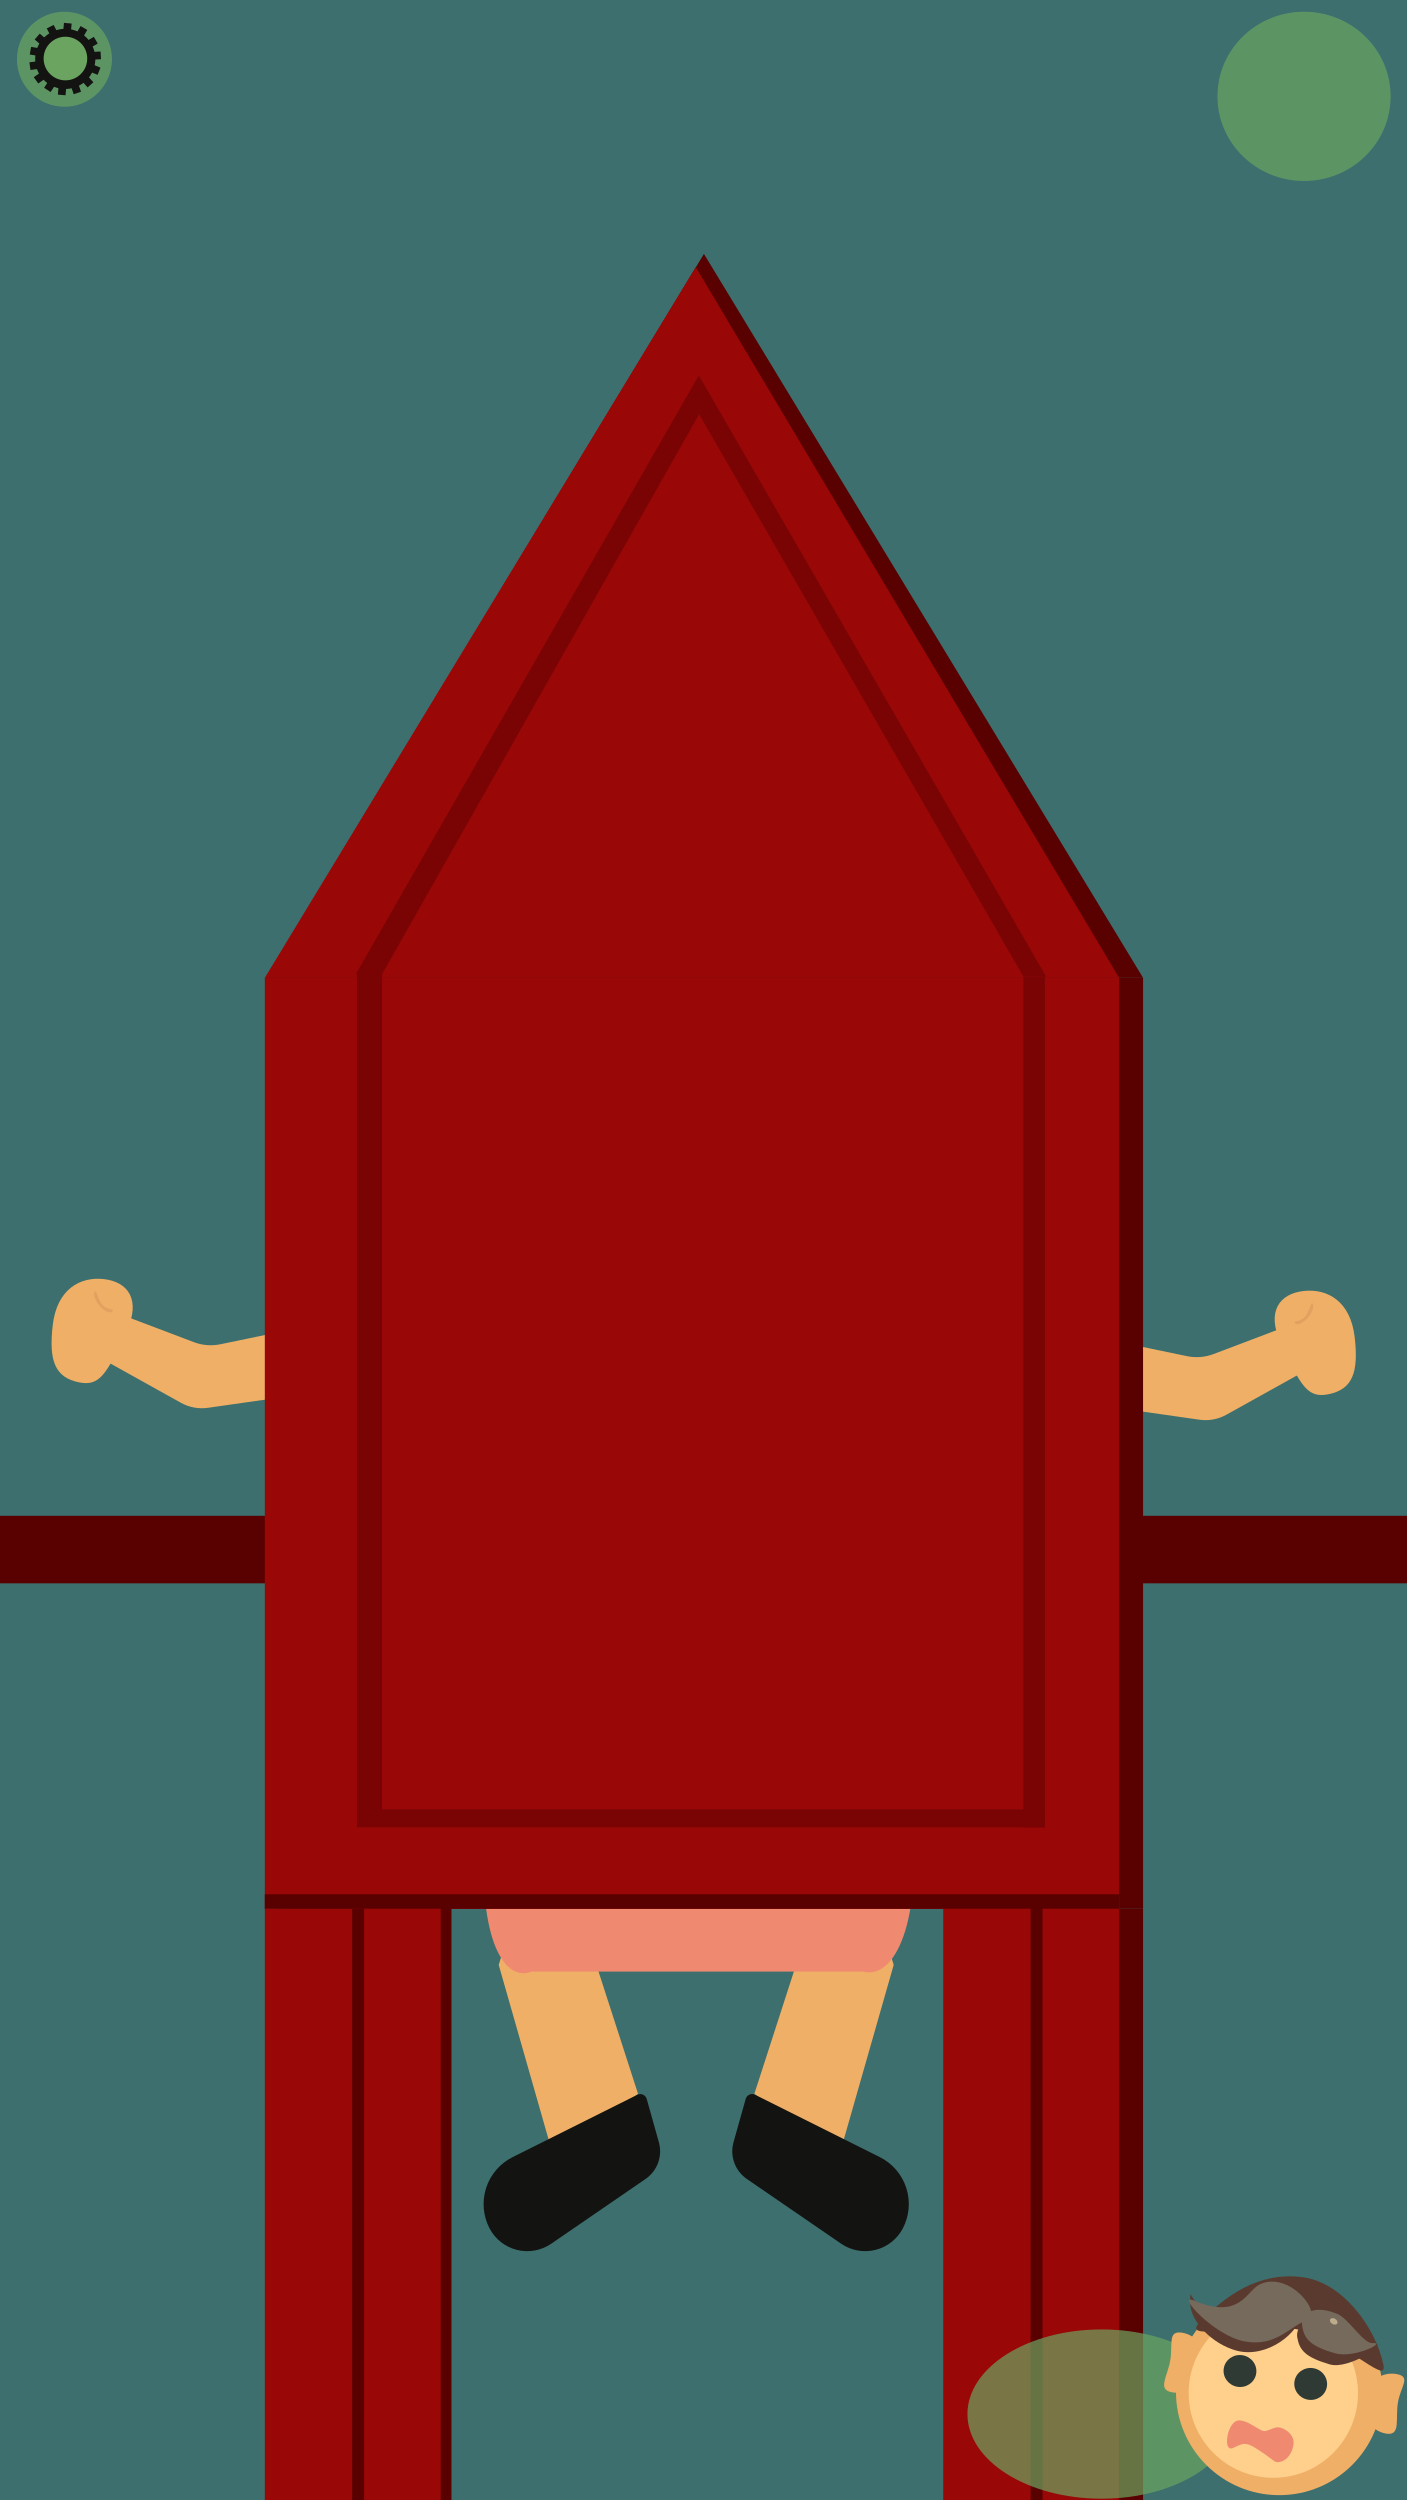
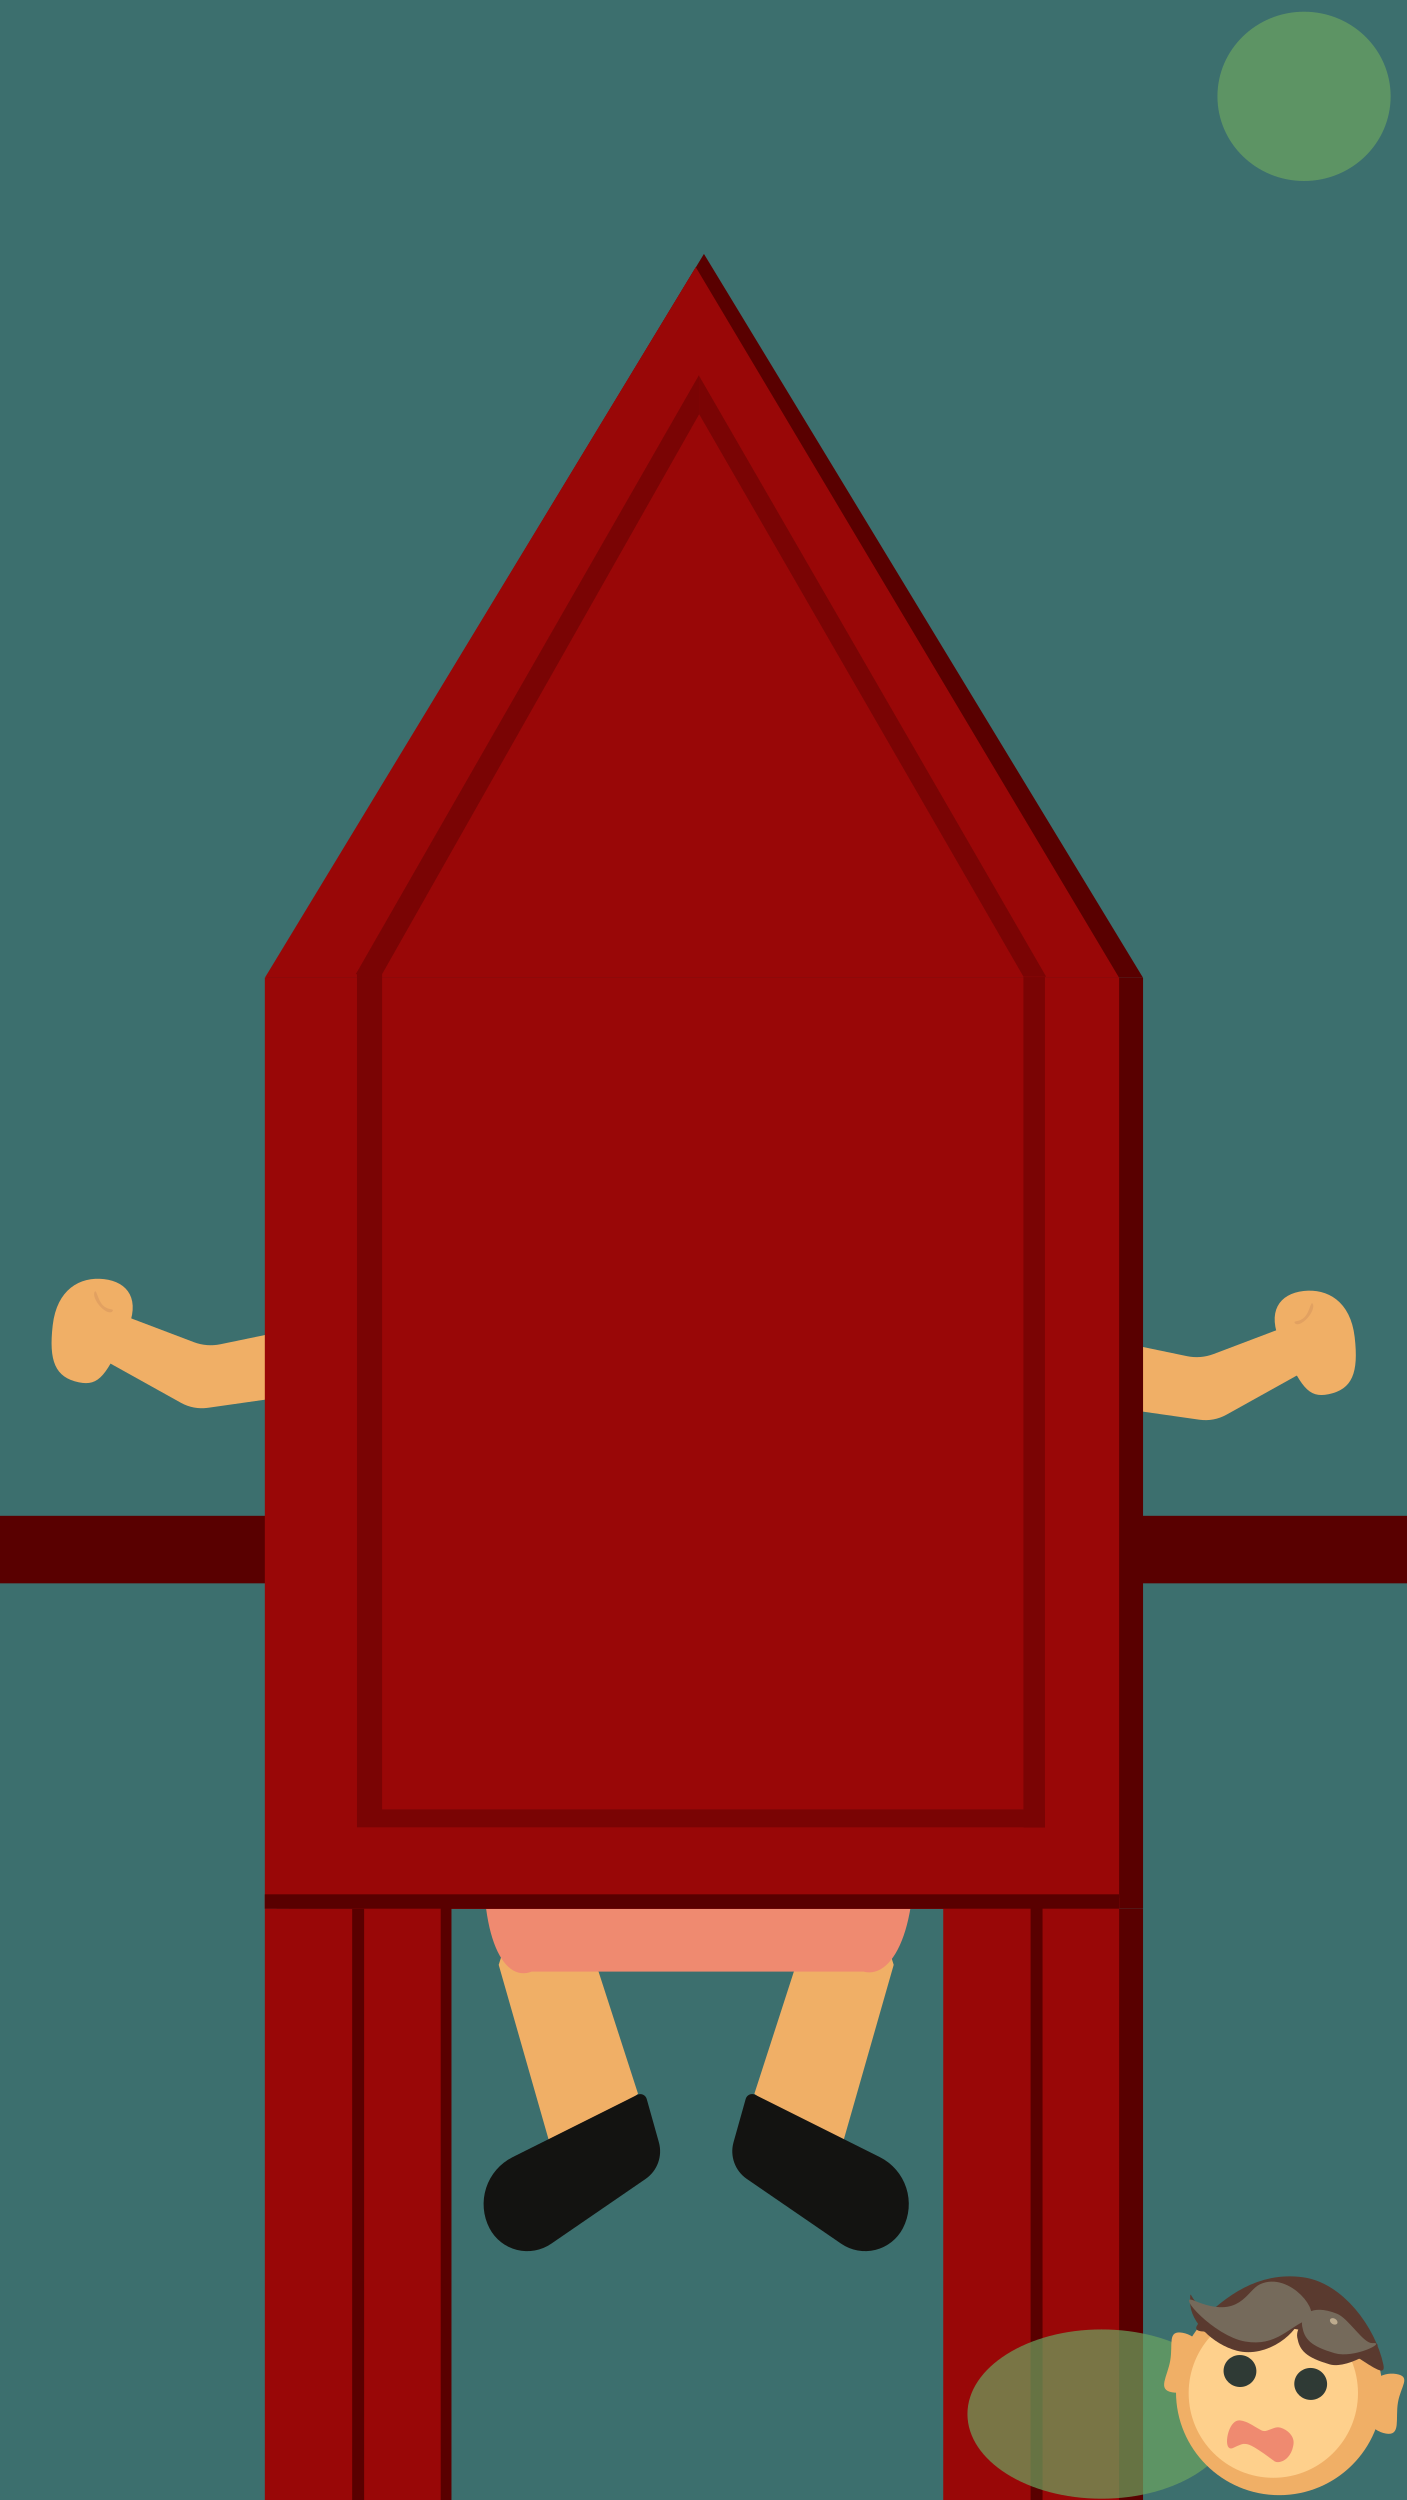
<svg xmlns="http://www.w3.org/2000/svg" width="1080" height="1920" viewBox="0 0 1080 1920">
  <defs>
-     <style>.cls-1{fill:#3c6f6e;}.cls-2{fill:#590000;}.cls-3{fill:#f0af66;}.cls-4{fill:#e2a161;}.cls-5{fill:#131311;}.cls-6{fill:#ef8a70;}.cls-7{fill:#990707;}.cls-8{fill:#7a0404;}.cls-10,.cls-9{fill:#6ba460;}.cls-9{opacity:0.7;}.cls-11{fill:#fed08c;}.cls-12{fill:#2f3a35;}.cls-13{fill:#5a3a2f;}.cls-14{fill:#756a5b;}.cls-15{fill:#bdab8e;}</style>
+     <style>.cls-1{fill:#3c6f6e;}.cls-2{fill:#590000;}.cls-3{fill:#f0af66;}.cls-4{fill:#e2a161;}.cls-5{fill:#131311;}.cls-6{fill:#ef8a70;}.cls-7{fill:#990707;}.cls-8{fill:#7a0404;}.cls-9{fill:#6ba460;opacity:0.7;}.cls-10{fill:#fed08c;}.cls-11{fill:#2f3a35;}.cls-12{fill:#5a3a2f;}.cls-13{fill:#756a5b;}.cls-14{fill:#bdab8e;}</style>
  </defs>
  <g id="Lag_1" data-name="Lag 1">
    <rect class="cls-1" x="-1" width="1083" height="1923" />
    <rect class="cls-2" y="1164.14" width="1082" height="51.86" />
    <path class="cls-3" d="M255,1067.6l-95.34,13.6a32.9,32.9,0,0,1-20.65-3.82l-63.17-35.16,11.66-34.72,61.41,23.29a36.56,36.56,0,0,0,20.34,1.6l91.49-19Z" />
    <path class="cls-3" d="M40.49,1017.75c-3.18,27.56,1.86,40.09,20,43.86,15.93,3.31,21.26-5.76,36.77-39.26,11.26-24.33.92-37.92-17.47-40S43.67,990.2,40.49,1017.75Z" />
    <path class="cls-4" d="M86.5,1006.92c-1.42,2.2-5.66.65-9.47-3.46s-5.74-9.21-4.31-11.4,2.3,6.27,6.17,10.29C83,1006.63,87.93,1004.73,86.5,1006.92Z" />
    <path class="cls-3" d="M825.85,1076.74l95.34,13.6a32.84,32.84,0,0,0,20.65-3.82l63.16-35.16-11.65-34.71-61.41,23.28a36.48,36.48,0,0,1-20.34,1.6l-91.5-19Z" />
    <path class="cls-3" d="M1040.39,1026.9c3.18,27.55-1.86,40.09-20,43.85-15.93,3.31-21.26-5.75-36.77-39.26-11.26-24.33-.92-37.91,17.46-40S1037.21,999.34,1040.39,1026.9Z" />
    <path class="cls-4" d="M994.38,1016.07c1.42,2.19,5.66.64,9.47-3.47s5.74-9.21,4.31-11.4-2.31,6.27-6.17,10.29C997.87,1015.78,993,1013.87,994.38,1016.07Z" />
    <polygon class="cls-3" points="490 1608 427 1663 383 1509 418 1398 499 1398 458 1509 490 1608" />
    <path class="cls-5" d="M423.36,1723.16l72.43-49.72a25.75,25.75,0,0,0,10.22-28.2L496.68,1612a5.13,5.13,0,0,0-7.23-3.2l-95.78,47.89a40.3,40.3,0,0,0-17.7,54.69h0A32.62,32.62,0,0,0,423.36,1723.16Z" />
    <polygon class="cls-3" points="579.36 1608 642.36 1663 686.36 1509 651.36 1398 570.36 1398 611.36 1509 579.36 1608" />
    <path class="cls-5" d="M646,1723.16l-72.43-49.72a25.76,25.76,0,0,1-10.22-28.2l9.34-33.27a5.12,5.12,0,0,1,7.22-3.2l95.78,47.89a40.3,40.3,0,0,1,17.7,54.69h0A32.62,32.62,0,0,1,646,1723.16Z" />
    <path class="cls-6" d="M663.14,1514.2H408.31c-22.66,9-42.77-29.87-35.31-114.08v-5.47H700C708.65,1474,687.6,1520.65,663.14,1514.2Z" />
    <polygon class="cls-2" points="877.87 750.95 204.3 750.95 540.62 195 877.87 750.95" />
    <rect class="cls-2" x="221.76" y="750.95" width="656.11" height="714.92" />
    <polygon class="cls-7" points="859.49 750.95 203.38 750.95 534.34 205.11 859.49 750.95" />
    <rect class="cls-7" x="203.38" y="750.95" width="656.11" height="714.92" />
    <rect class="cls-2" x="279.65" y="1463.11" width="67.08" height="462.22" />
    <rect class="cls-7" x="271.38" y="1458.51" width="67.08" height="470.49" />
    <rect class="cls-2" x="212.57" y="1465.86" width="67.08" height="462.22" />
    <rect class="cls-7" x="203.38" y="1465.86" width="67.08" height="462.22" />
    <rect class="cls-2" x="811.7" y="1465.86" width="66.16" height="458.54" />
    <rect class="cls-7" x="792.41" y="1457.59" width="67.08" height="470.49" />
    <rect class="cls-2" x="733.59" y="1464.95" width="67.08" height="462.22" />
    <rect class="cls-7" x="724.41" y="1455.76" width="67.08" height="471.41" />
    <rect class="cls-2" x="203.38" y="1454.84" width="656.11" height="11.03" />
    <polygon class="cls-8" points="803.43 750.03 785.97 750.03 536.95 318.13 536.95 288.73 803.43 750.03" />
    <polygon class="cls-8" points="273.22 748.19 293.43 748.19 536.95 318.13 536.95 287.81 273.22 748.19" />
    <rect class="cls-8" x="785.97" y="750.03" width="16.54" height="653.35" />
    <rect class="cls-8" x="274.14" y="746.35" width="19.3" height="653.35" />
    <rect class="cls-8" x="274.14" y="1389.59" width="528.38" height="13.78" />
    <ellipse class="cls-9" cx="1001.5" cy="74" rx="66.5" ry="65" />
    <ellipse class="cls-9" cx="846" cy="1854" rx="103" ry="65" />
-     <circle class="cls-9" cx="49.5" cy="45.5" r="36.5" />
-     <path class="cls-5" d="M73.22,45.24a23.1,23.1,0,1,1-45.16-6.87,22.76,22.76,0,0,1,2.88-6A23.1,23.1,0,0,1,73.22,45.24Z" />
-     <rect class="cls-5" x="27.64" y="27.64" width="7.71" height="5.93" transform="translate(27.69 -13.15) rotate(40.85)" />
-     <rect class="cls-5" x="36.47" y="20.91" width="7.63" height="5.93" transform="translate(43.42 -22.85) rotate(63.18)" />
-     <rect class="cls-5" x="48.04" y="18.54" width="7.4" height="5.93" transform="translate(77.89 -28.05) rotate(95.25)" />
-     <rect class="cls-5" x="58.62" y="21.9" width="7.8" height="5.93" transform="translate(115.3 -16.84) rotate(120)" />
-     <rect class="cls-5" x="66.48" y="29.81" width="7.58" height="5.93" transform="translate(147.52 26.02) rotate(150)" />
-     <rect class="cls-5" x="69.7" y="39.76" width="7.71" height="5.93" transform="translate(149.31 81.42) rotate(176.91)" />
-     <rect class="cls-5" x="68.47" y="50.28" width="7.87" height="5.93" transform="translate(119.74 129.64) rotate(-158.11)" />
-     <rect class="cls-5" x="62.91" y="59.26" width="7.88" height="5.93" transform="translate(65.44 153.54) rotate(-132.06)" />
-     <rect class="cls-5" x="54.23" y="64.75" width="7.82" height="5.93" transform="translate(13.01 144.71) rotate(-108.97)" />
-     <rect class="cls-5" x="43.81" y="66.08" width="7.79" height="5.93" transform="translate(-25.05 110.86) rotate(-85.24)" />
-     <rect class="cls-5" x="34.3" y="62.99" width="7.73" height="5.93" transform="matrix(0.55, -0.84, 0.84, 0.55, -37.91, 61.59)" />
-     <rect class="cls-5" x="26.96" y="56.52" width="7.69" height="5.93" transform="translate(-28.65 28.61) rotate(-35.18)" />
-     <rect class="cls-5" x="22.96" y="47.33" width="7.71" height="5.93" transform="translate(-6.4 3.97) rotate(-7.58)" />
-     <rect class="cls-5" x="23.31" y="36.62" width="7.67" height="5.93" transform="translate(7.2 -4.07) rotate(9.89)" />
-     <path class="cls-10" d="M67,45A16.75,16.75,0,1,1,50.27,28.21,16.75,16.75,0,0,1,67,45Z" />
    <circle class="cls-3" cx="982.44" cy="1837.01" r="79.28" />
    <path class="cls-3" d="M925.45,1818.1c-2.18,12.64-13.46,21.24-25.19,19.22s-3.68-11.85-1.5-24.49-2.35-23.3,9.39-21.27S927.63,1805.46,925.45,1818.1Z" />
-     <circle class="cls-11" cx="977.91" cy="1837.92" r="65.02" />
+     <circle class="cls-10" cx="977.91" cy="1837.92" r="65.02" />
    <path class="cls-3" d="M1073.64,1845c-2.18,12.64,2.55,26-9.19,24s-19.48-13.91-17.3-26.55,13.46-21.24,25.19-19.22S1075.82,1832.35,1073.64,1845Z" />
-     <ellipse class="cls-12" cx="1006.62" cy="1830.86" rx="12.27" ry="12.61" transform="translate(-968.63 2511.86) rotate(-80.22)" />
-     <ellipse class="cls-12" cx="952.29" cy="1820.93" rx="12.27" ry="12.61" transform="translate(-1003.93 2450.08) rotate(-80.22)" />
+     <ellipse class="cls-11" cx="1006.62" cy="1830.86" rx="12.27" ry="12.61" transform="translate(-968.63 2511.86) rotate(-80.22)" />
+     <ellipse class="cls-11" cx="952.29" cy="1820.93" rx="12.27" ry="12.61" transform="translate(-1003.93 2450.08) rotate(-80.22)" />
    <path class="cls-6" d="M970.77,1884.38l8.12,5.94a.77.77,0,0,0,.18.1,5.11,5.11,0,0,0,2.1.51c5.5.09,10.72-5.19,12-12.41l.2-1.18c1.06-6.49-4.84-11.48-10-12.91a8.11,8.11,0,0,0-4.88.29l-5.48,2a5.39,5.39,0,0,1-4.28-.22c-4.93-2.44-10.28-7-16.5-7.66a6.28,6.28,0,0,0-5,2.13l-.09.1c-5.36,5.5-7.11,21.41-.6,19.17.29-.1,7.13-3.63,8.93-3.32,1.27.22,2.91-.72,10.41,4.22Z" />
-     <path class="cls-13" d="M922.16,1782.53c-16.3,16.27,27.51,2.76,67.05,5.49,38.52,2.66,77.11,46.44,73.24,28.11-6.07-28.84-31.15-63.05-61.79-67.2C965.91,1744.23,940.61,1764.1,922.16,1782.53Z" />
-     <path class="cls-13" d="M914.07,1768.45c-.07,14.69,17.38,32.09,35.84,36.91,23.11,6.05,48-13.66,50.1-29.15,2.24-16.58-41.78,5.31-64.41,1.41S914.13,1751.69,914.07,1768.45Z" />
-     <path class="cls-13" d="M1055.41,1800c11.64-1-19.31,20.21-34.19,15.85-18.33-5.38-23.21-10.63-24.94-20.74-1.38-8.06,7.75-20.26,28-12.24C1033.2,1786.39,1048.44,1800.55,1055.41,1800Z" />
-     <path class="cls-14" d="M1054,1799.51c11.64-.94-14.1,12.1-29,7.74-18.33-5.38-23.22-10.63-24.94-20.74-1.38-8,6.42-17.6,26.68-9.58C1035.73,1780.46,1047.08,1800.08,1054,1799.51Z" />
-     <ellipse class="cls-15" cx="1024.29" cy="1782.86" rx="2.23" ry="3.13" transform="translate(-1031.35 1737.18) rotate(-58.85)" />
-     <path class="cls-14" d="M1003.93,1781.79c-14.18,5.16-23.62,20.63-47.66,16.49s-53.75-37.6-39.38-31.49c35.81,15.24,40.2-7.59,50.82-12.48C990.47,1743.82,1016.38,1777.26,1003.93,1781.79Z" />
+     <path class="cls-12" d="M922.16,1782.53c-16.3,16.27,27.51,2.76,67.05,5.49,38.52,2.66,77.11,46.44,73.24,28.11-6.07-28.84-31.15-63.05-61.79-67.2C965.91,1744.23,940.61,1764.1,922.16,1782.53Z" />
+     <path class="cls-12" d="M914.07,1768.45c-.07,14.69,17.38,32.09,35.84,36.91,23.11,6.05,48-13.66,50.1-29.15,2.24-16.58-41.78,5.31-64.41,1.41S914.13,1751.69,914.07,1768.45Z" />
+     <path class="cls-12" d="M1055.41,1800c11.64-1-19.31,20.21-34.19,15.85-18.33-5.38-23.21-10.63-24.94-20.74-1.38-8.06,7.75-20.26,28-12.24C1033.2,1786.39,1048.44,1800.55,1055.41,1800Z" />
+     <path class="cls-13" d="M1054,1799.51c11.64-.94-14.1,12.1-29,7.74-18.33-5.38-23.22-10.63-24.94-20.74-1.38-8,6.42-17.6,26.68-9.58C1035.73,1780.46,1047.08,1800.08,1054,1799.51Z" />
+     <ellipse class="cls-14" cx="1024.29" cy="1782.86" rx="2.23" ry="3.13" transform="translate(-1031.35 1737.18) rotate(-58.85)" />
+     <path class="cls-13" d="M1003.93,1781.79c-14.18,5.16-23.62,20.63-47.66,16.49s-53.75-37.6-39.38-31.49c35.81,15.24,40.2-7.59,50.82-12.48C990.47,1743.82,1016.38,1777.26,1003.93,1781.79Z" />
  </g>
</svg>
